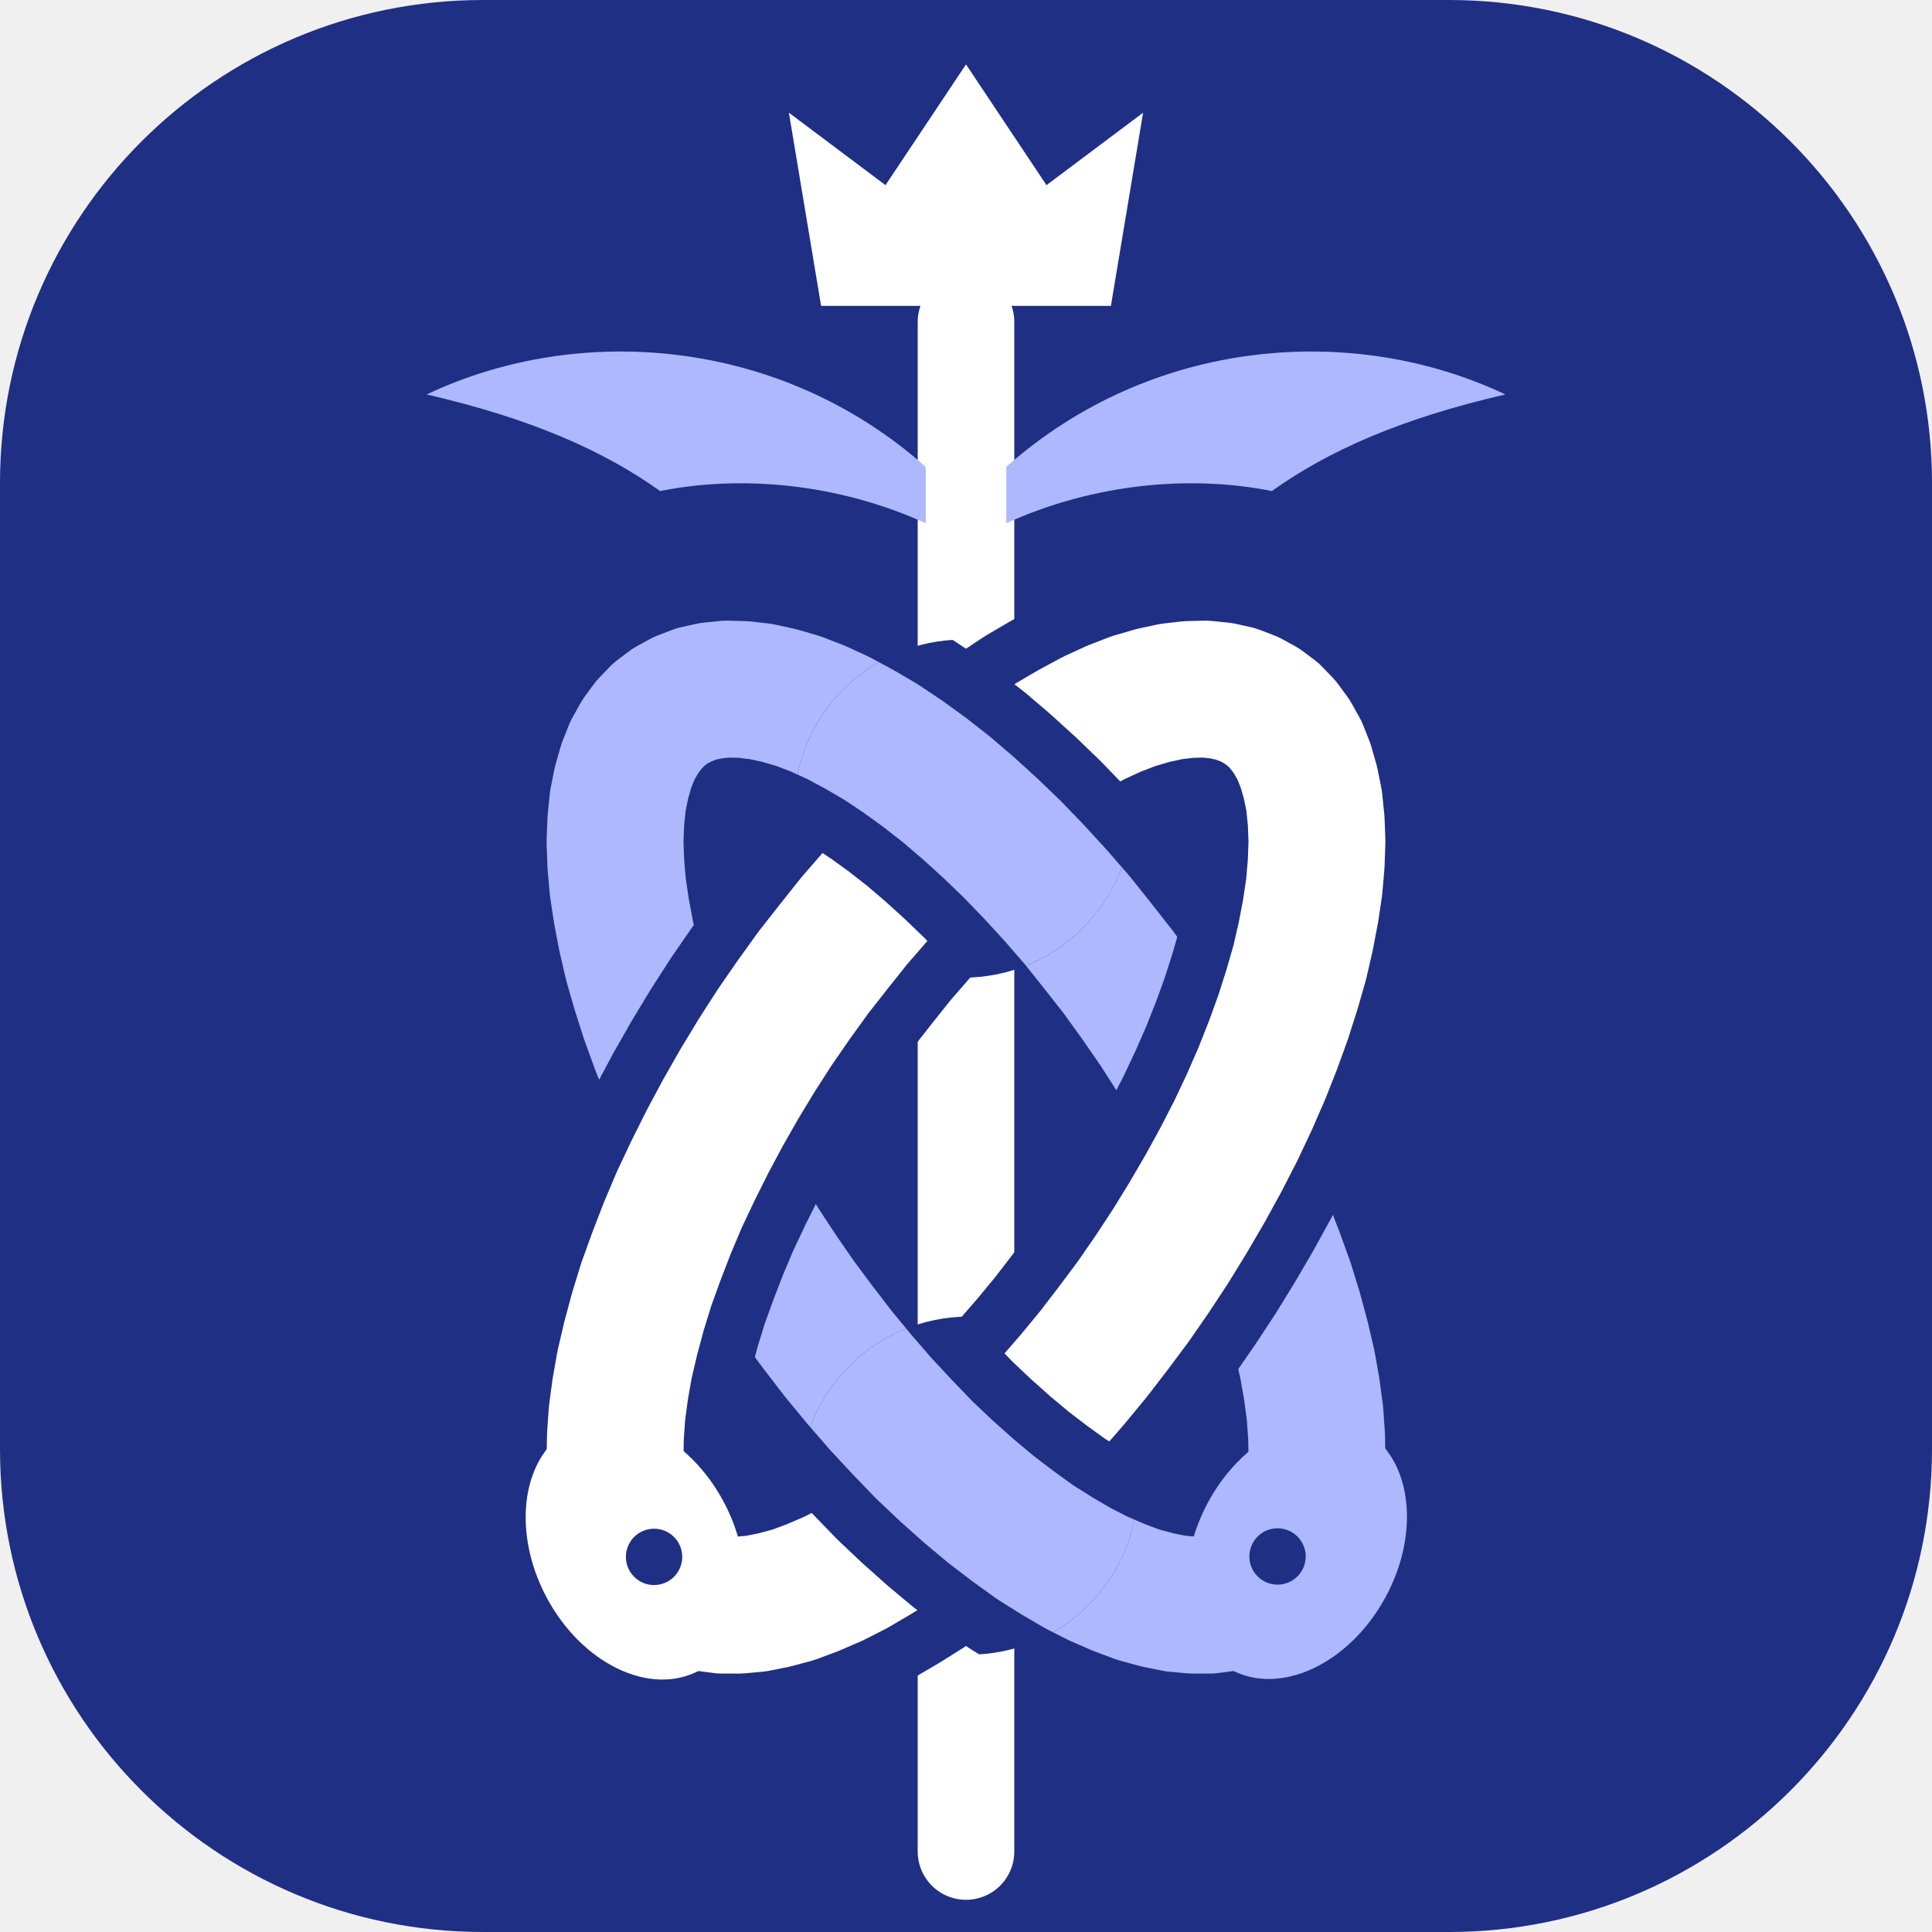
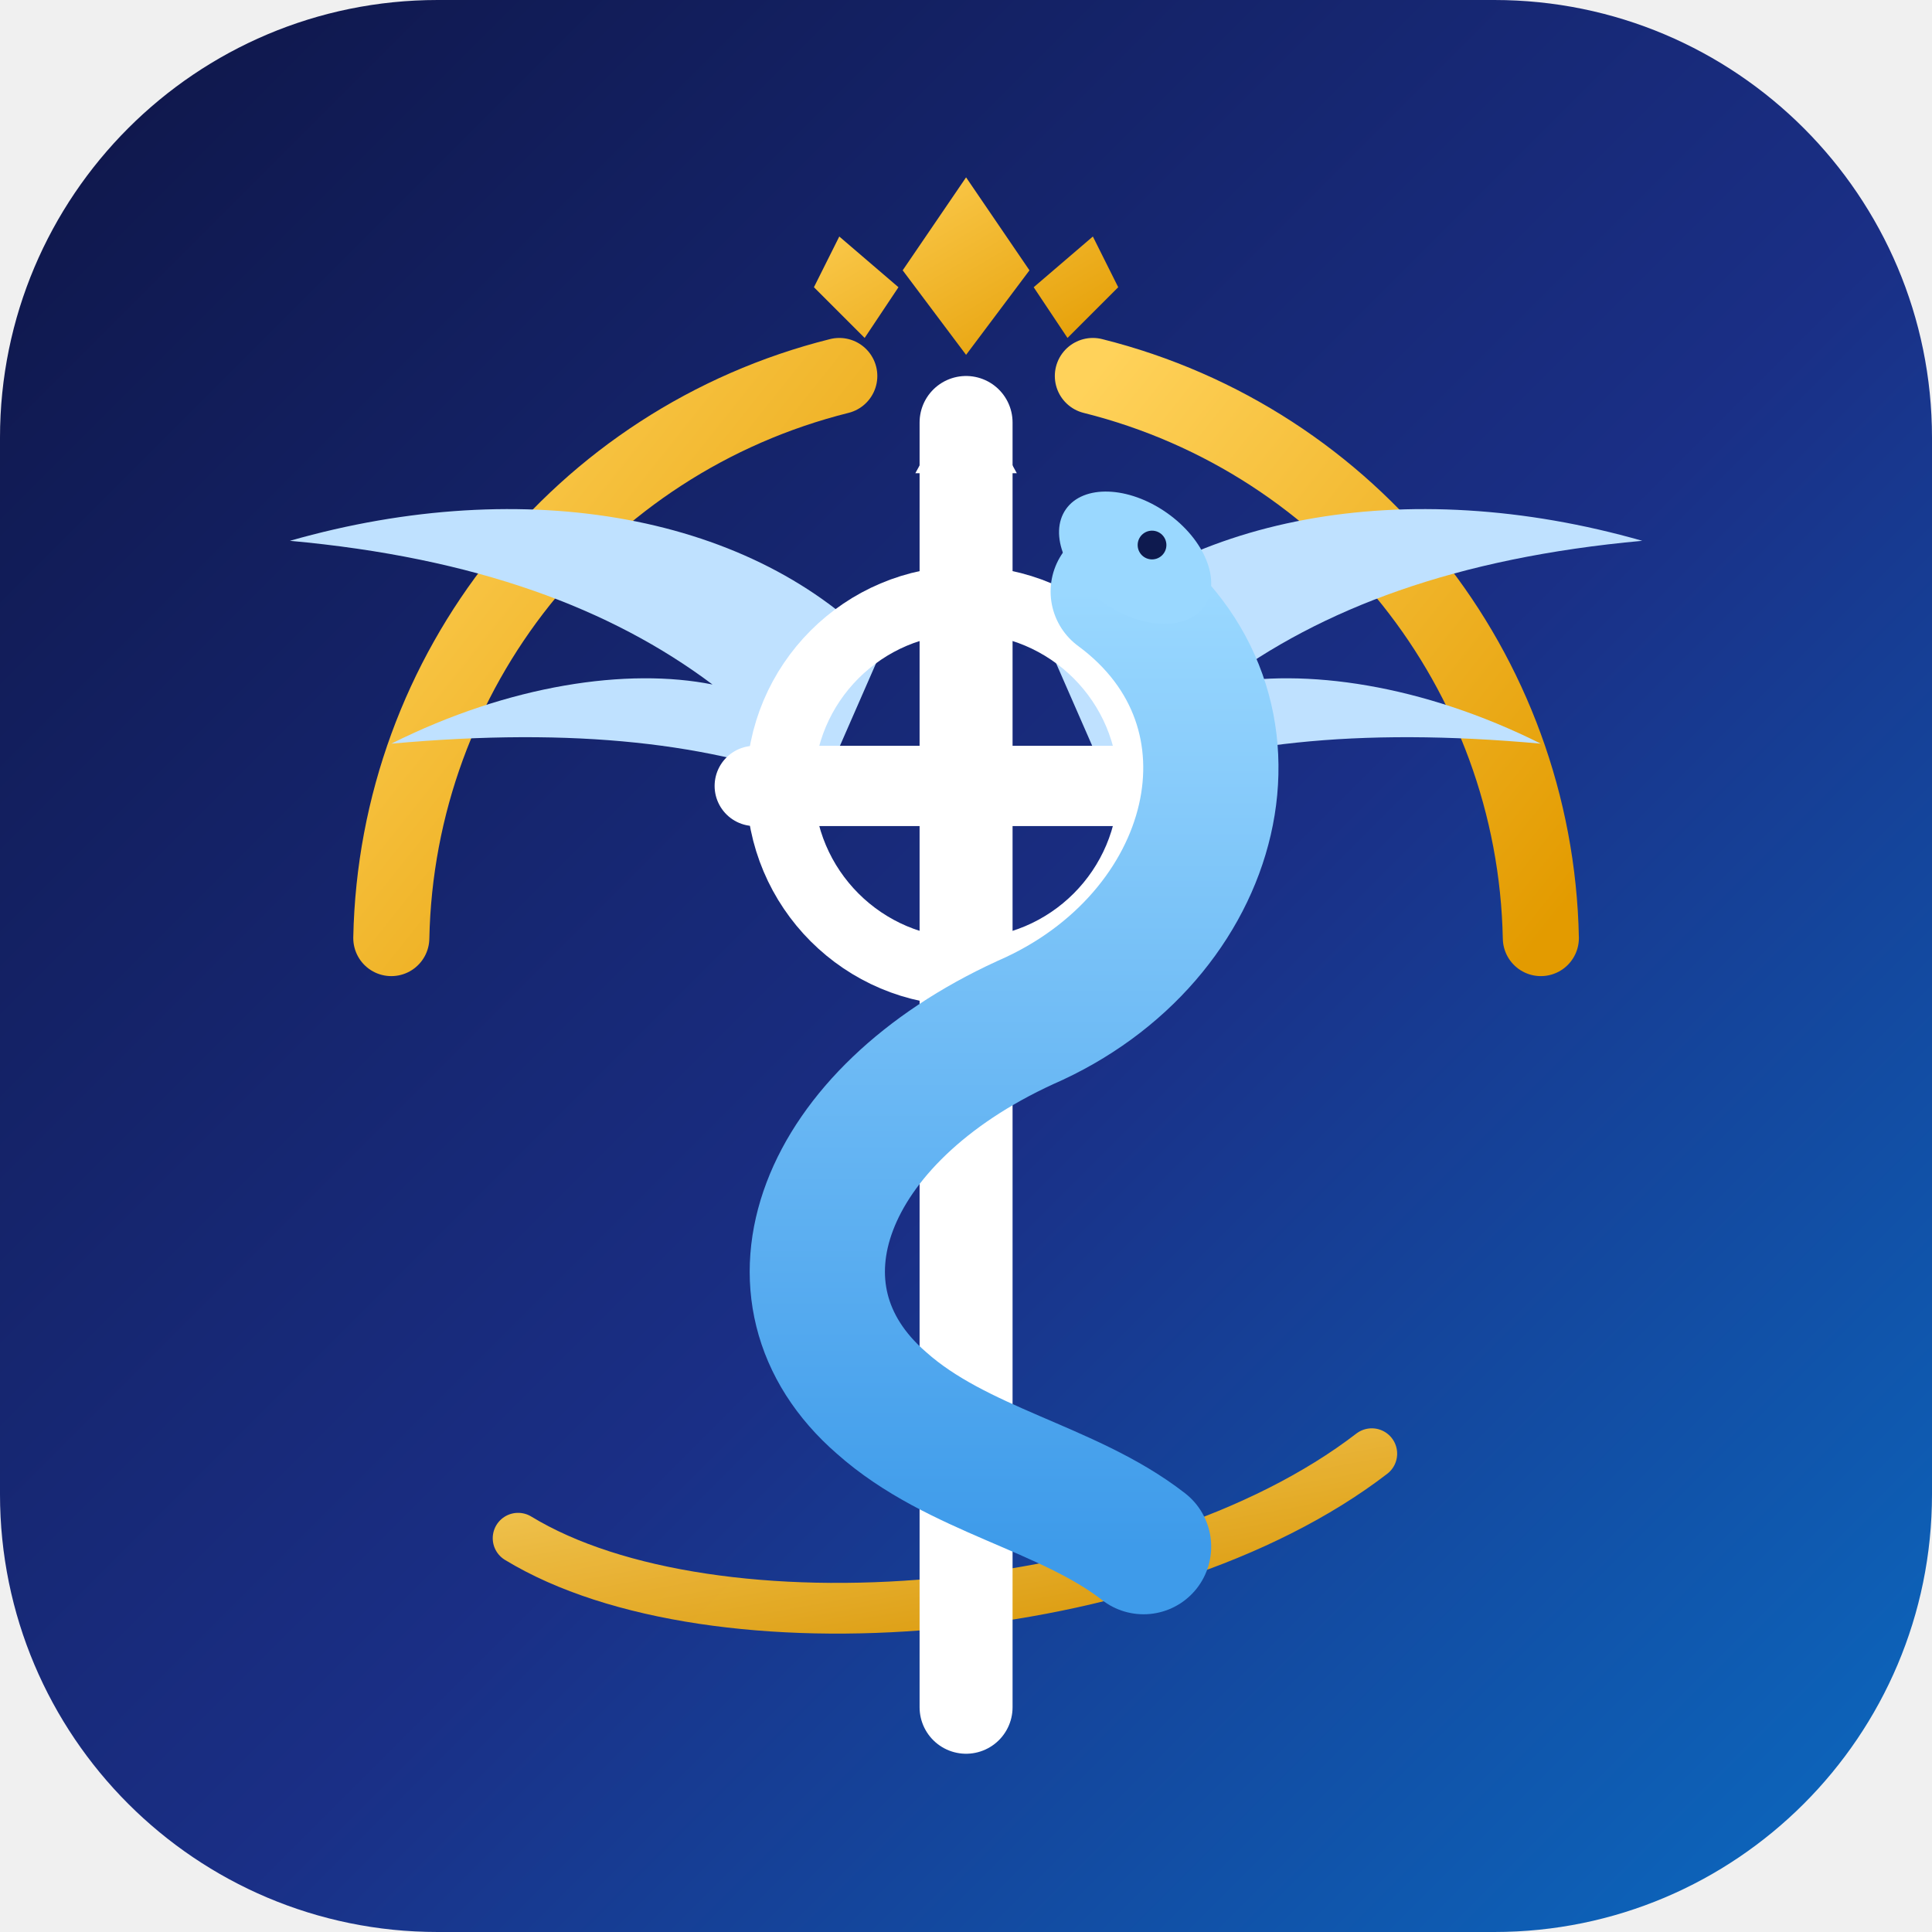
- <svg xmlns="http://www.w3.org/2000/svg" viewBox="0 0 48 48" fill="none" stroke-linecap="round" stroke-linejoin="round">
-   <rect width="48" height="48" rx="12" fill="#1F2F84" />
-   <path d="M24 8V46" style="stroke:#fff" stroke-width="2.4" />
-   <path d="M30.43 39.83L30.05 39.88L29.64 39.88L29.21 39.84L28.76 39.75L28.28 39.62L27.80 39.44L27.29 39.22L26.78 38.96L26.25 38.65L25.71 38.31L25.17 37.92L24.62 37.50L24.07 37.04L23.52 36.55L22.97 36.03L22.43 35.47L21.89 34.89L21.36 34.28L20.84 33.65L20.34 33.00L19.84 32.33L19.37 31.65L18.91 30.95L18.48 30.25L18.06 29.53L17.67 28.82L17.30 28.10L16.96 27.38L16.65 26.67L16.37 25.96L16.12 25.27L15.90 24.58L15.71 23.92L15.56 23.27L15.44 22.64L15.35 22.04L15.30 21.46L15.28 20.91L15.30 20.39L15.35 19.90L15.44 19.45L15.56 19.03L15.71 18.65L15.90 18.31L16.12 18.01L16.37 17.75L16.65 17.54L16.96 17.37L17.30 17.24L17.66 17.16L18.05 17.12L18.47 17.13L18.90 17.18L19.36 17.28L19.84 17.42L20.33 17.61L20.83 17.84L21.35 18.12L21.88 18.43L22.42 18.79L22.96 19.18L23.51 19.61L24.06 20.08L24.61 20.58L25.16 21.11L25.70 21.67L26.24 22.26L26.77 22.87L27.28 23.51L27.79 24.16L28.28 24.84L28.75 25.52L29.20 26.22L29.63 26.93L30.04 27.65L30.42 28.36L30.78 29.08L31.12 29.80L31.42 30.51L31.69 31.21L31.94 31.90L32.15 32.58L32.33 33.25L32.48 33.89L32.59 34.51L32.67 35.11L32.71 35.68L32.72 36.22L32.69 36.74L32.63 37.22" style="stroke:#AEB8FF" stroke-width="3.4" />
-   <ellipse cx="32.22" cy="38.50" rx="3.4" ry="2.5" transform="rotate(118.8 32.22 38.50)" style="fill:#AEB8FF" />
-   <circle cx="31.74" cy="38.67" r="0.7" style="fill:#1F2F84" />
-   <path d="M17.57 39.83L17.95 39.88L18.36 39.88L18.79 39.84L19.24 39.75L19.72 39.62L20.20 39.44L20.71 39.22L21.22 38.96L21.75 38.65L22.29 38.31L22.83 37.92L23.38 37.50L23.93 37.04L24.48 36.55L25.03 36.03L25.57 35.47L26.11 34.89L26.64 34.28L27.16 33.65L27.66 33.00L28.16 32.33L28.63 31.65L29.09 30.95L29.52 30.25L29.94 29.53L30.33 28.82L30.70 28.10L31.04 27.38L31.35 26.67L31.63 25.96L31.88 25.27L32.10 24.58L32.29 23.92L32.44 23.27L32.56 22.64L32.65 22.04L32.70 21.46L32.72 20.91L32.70 20.39L32.65 19.90L32.56 19.45L32.44 19.03L32.29 18.65L32.10 18.31L31.88 18.01L31.63 17.75L31.35 17.54L31.04 17.37L30.70 17.24L30.34 17.16L29.95 17.12L29.53 17.13L29.10 17.18L28.64 17.28L28.16 17.42L27.67 17.61L27.17 17.84L26.65 18.12L26.12 18.43L25.58 18.79L25.04 19.18L24.49 19.61L23.94 20.08L23.39 20.58L22.84 21.11L22.30 21.67L21.76 22.26L21.23 22.87L20.72 23.51L20.21 24.16L19.72 24.84L19.25 25.52L18.80 26.22L18.37 26.93L17.96 27.65L17.58 28.36L17.22 29.08L16.88 29.80L16.58 30.51L16.31 31.21L16.06 31.90L15.85 32.58L15.67 33.25L15.52 33.89L15.41 34.51L15.33 35.11L15.29 35.68L15.28 36.22L15.31 36.74L15.37 37.22" style="stroke:#1F2F84" stroke-width="6.2" />
-   <path d="M17.57 39.83L17.95 39.88L18.36 39.88L18.79 39.84L19.24 39.75L19.72 39.62L20.20 39.44L20.71 39.22L21.22 38.96L21.75 38.65L22.29 38.31L22.83 37.92L23.38 37.50L23.93 37.04L24.48 36.55L25.03 36.03L25.57 35.47L26.11 34.89L26.64 34.28L27.16 33.65L27.66 33.00L28.16 32.33L28.63 31.65L29.09 30.95L29.52 30.25L29.94 29.53L30.33 28.82L30.70 28.10L31.04 27.38L31.35 26.67L31.63 25.96L31.88 25.27L32.10 24.58L32.29 23.92L32.44 23.27L32.56 22.64L32.65 22.04L32.70 21.46L32.72 20.91L32.70 20.39L32.65 19.90L32.56 19.45L32.44 19.03L32.29 18.65L32.10 18.31L31.88 18.01L31.63 17.75L31.35 17.54L31.04 17.37L30.70 17.24L30.34 17.16L29.95 17.12L29.53 17.13L29.10 17.18L28.64 17.28L28.16 17.42L27.67 17.61L27.17 17.84L26.65 18.12L26.12 18.43L25.58 18.79L25.04 19.18L24.49 19.61L23.94 20.08L23.39 20.58L22.84 21.11L22.30 21.67L21.76 22.26L21.23 22.87L20.72 23.51L20.21 24.16L19.72 24.84L19.25 25.52L18.80 26.22L18.37 26.93L17.96 27.65L17.58 28.36L17.22 29.08L16.88 29.80L16.58 30.51L16.31 31.21L16.06 31.90L15.85 32.58L15.67 33.25L15.52 33.89L15.41 34.51L15.33 35.11L15.29 35.68L15.28 36.22L15.31 36.74L15.37 37.22" style="stroke:#fff" stroke-width="3.4" />
-   <ellipse cx="15.78" cy="38.50" rx="3.4" ry="2.5" transform="rotate(62.3 15.78 38.50)" style="fill:#fff" />
-   <circle cx="16.25" cy="38.68" r="0.7" style="fill:#1F2F84" />
+ <svg xmlns="http://www.w3.org/2000/svg" viewBox="0 0 512 512">
  <defs>
-     <clipPath id="w">
-       <circle cx="24.07" cy="36.91" r="4.2" />
-       <circle cx="23.93" cy="20.09" r="4.2" />
-     </clipPath>
+     <linearGradient id="bg" x1="0" y1="0" x2="1" y2="1">
+       <stop offset="0" stop-color="#0E1546" />
+       <stop offset=".55" stop-color="#1A2F86" />
+       <stop offset="1" stop-color="#0A6CC2" />
+     </linearGradient>
  </defs>
-   <g clip-path="url(#w)">
-     <path d="M30.43 39.83L30.05 39.88L29.64 39.88L29.21 39.84L28.76 39.75L28.28 39.62L27.80 39.44L27.29 39.22L26.78 38.96L26.25 38.65L25.71 38.31L25.17 37.92L24.62 37.50L24.07 37.04L23.52 36.55L22.97 36.03L22.43 35.47L21.89 34.89L21.36 34.28L20.84 33.65L20.34 33.00L19.84 32.33L19.37 31.65L18.91 30.95L18.48 30.25L18.06 29.53L17.67 28.82L17.30 28.10L16.96 27.38L16.65 26.67L16.37 25.96L16.12 25.27L15.90 24.58L15.71 23.92L15.56 23.27L15.44 22.64L15.35 22.04L15.30 21.46L15.28 20.91L15.30 20.39L15.35 19.90L15.44 19.45L15.56 19.03L15.71 18.65L15.90 18.31L16.12 18.01L16.37 17.75L16.65 17.54L16.96 17.37L17.30 17.24L17.66 17.16L18.05 17.12L18.47 17.13L18.90 17.18L19.36 17.28L19.84 17.42L20.33 17.61L20.83 17.84L21.35 18.12L21.88 18.43L22.42 18.79L22.96 19.18L23.51 19.61L24.06 20.08L24.61 20.58L25.16 21.11L25.70 21.67L26.24 22.26L26.77 22.87L27.28 23.51L27.79 24.16L28.28 24.84L28.75 25.52L29.20 26.22L29.63 26.93L30.04 27.65L30.42 28.36L30.78 29.08L31.12 29.80L31.42 30.51L31.69 31.21L31.94 31.90L32.15 32.58L32.33 33.25L32.48 33.89L32.59 34.51L32.67 35.11L32.71 35.68L32.72 36.22L32.69 36.74L32.63 37.22" style="stroke:#1F2F84" stroke-width="6.2" />
-     <path d="M30.43 39.83L30.05 39.88L29.64 39.88L29.21 39.84L28.76 39.75L28.28 39.62L27.80 39.44L27.29 39.22L26.78 38.96L26.25 38.65L25.71 38.31L25.17 37.92L24.62 37.50L24.07 37.04L23.52 36.55L22.97 36.03L22.43 35.47L21.89 34.89L21.36 34.28L20.84 33.65L20.34 33.00L19.84 32.33L19.37 31.65L18.91 30.95L18.48 30.25L18.06 29.53L17.67 28.82L17.30 28.10L16.96 27.38L16.65 26.67L16.37 25.96L16.12 25.27L15.90 24.58L15.71 23.92L15.56 23.27L15.44 22.64L15.35 22.04L15.30 21.46L15.28 20.91L15.30 20.39L15.35 19.90L15.44 19.45L15.56 19.03L15.71 18.65L15.90 18.31L16.12 18.01L16.37 17.75L16.65 17.54L16.96 17.37L17.30 17.24L17.66 17.16L18.05 17.12L18.47 17.13L18.90 17.18L19.36 17.28L19.84 17.42L20.33 17.61L20.83 17.84L21.35 18.12L21.88 18.43L22.42 18.79L22.96 19.18L23.51 19.61L24.06 20.08L24.61 20.58L25.16 21.11L25.70 21.67L26.24 22.26L26.77 22.87L27.28 23.51L27.79 24.16L28.28 24.84L28.75 25.52L29.20 26.22L29.63 26.93L30.04 27.65L30.42 28.36L30.78 29.08L31.12 29.80L31.42 30.51L31.69 31.21L31.94 31.90L32.15 32.58L32.33 33.25L32.48 33.89L32.59 34.51L32.67 35.11L32.71 35.68L32.72 36.22L32.69 36.74L32.63 37.22" style="stroke:#AEB8FF" stroke-width="3.4" />
+   <rect width="512" height="512" rx="116" fill="url(#bg)" />
+   <g transform="translate(-30.7 -31.4) scale(1.12)">
+     <defs>
+       <linearGradient id="sn" x1="0" y1="0" x2="0" y2="1">
+         <stop offset="0" stop-color="#9AD8FF" />
+         <stop offset="1" stop-color="#3E9BEA" />
+       </linearGradient>
+       <linearGradient id="gd" x1="0" y1="0" x2="1" y2="1">
+         <stop offset="0" stop-color="#FFD25A" />
+         <stop offset="1" stop-color="#E39B00" />
+       </linearGradient>
+     </defs>
+     <path d="M120 250 A 140 140 0 0 1 226 117" fill="none" stroke="url(#gd)" stroke-width="18" stroke-linecap="round" />
+     <path d="M392 250 A 140 140 0 0 0 286 117" fill="none" stroke="url(#gd)" stroke-width="18" stroke-linecap="round" />
+     <path d="M256 70 L271 92 L256 112 L241 92Z M226 84 L240 96 L232 108 L220 96Z M286 84 L292 96 L280 108 L272 96Z" fill="url(#gd)" />
+     <g fill="#BFE1FF">
+       <path d="M236 182 C206 150 152 140 96 156 C140 160 172 172 196 190 C176 186 148 190 120 204 C164 200 196 204 222 214Z" />
+       <path d="M276 182 C306 150 360 140 416 156 C372 160 340 172 316 190 C336 186 364 190 392 204 C348 200 316 204 290 214Z" />
+     </g>
+     <path d="M352 372 C 300 412 196 420 150 392" fill="none" stroke="url(#gd)" stroke-width="12" stroke-linecap="round" opacity=".95" />
+     <g stroke="#FFFFFF" stroke-linecap="round" fill="none">
+       <path d="M256 128 V 432" stroke-width="22" />
+       <path d="M206 214 H 306" stroke-width="19" />
+       <circle cx="256" cy="214" r="44" stroke-width="16" />
+     </g>
+     <path d="M256 118 L268 140 H244Z" fill="#FFFFFF" />
+     <path d="M292 168 C 330 196 316 250 270 270 C 222 292 206 334 236 360 C 254 376 280 380 298 394" fill="none" stroke="url(#sn)" stroke-width="32" stroke-linecap="round" />
+     <ellipse cx="296" cy="160" rx="20" ry="13" transform="rotate(35 296 160)" fill="#9AD8FF" />
+     <circle cx="300" cy="157" r="3.4" fill="#0E1A4F" />
  </g>
-   <path d="M20.4 7.6L19.6 2.8L22 4.6L24 1.6L26 4.6L28.4 2.8L27.6 7.6Z" style="fill:#fff" />
-   <path d="M23 11.6C19.4 8.4 14.4 8 10.6 9.8C13.2 10.4 15 11.2 16.4 12.2C18.4 11.8 20.8 12 23 13ZM25 11.6C28.6 8.4 33.6 8 37.4 9.8C34.8 10.4 33 11.2 31.6 12.2C29.6 11.8 27.2 12 25 13Z" style="fill:#AEB8FF" />
</svg>
